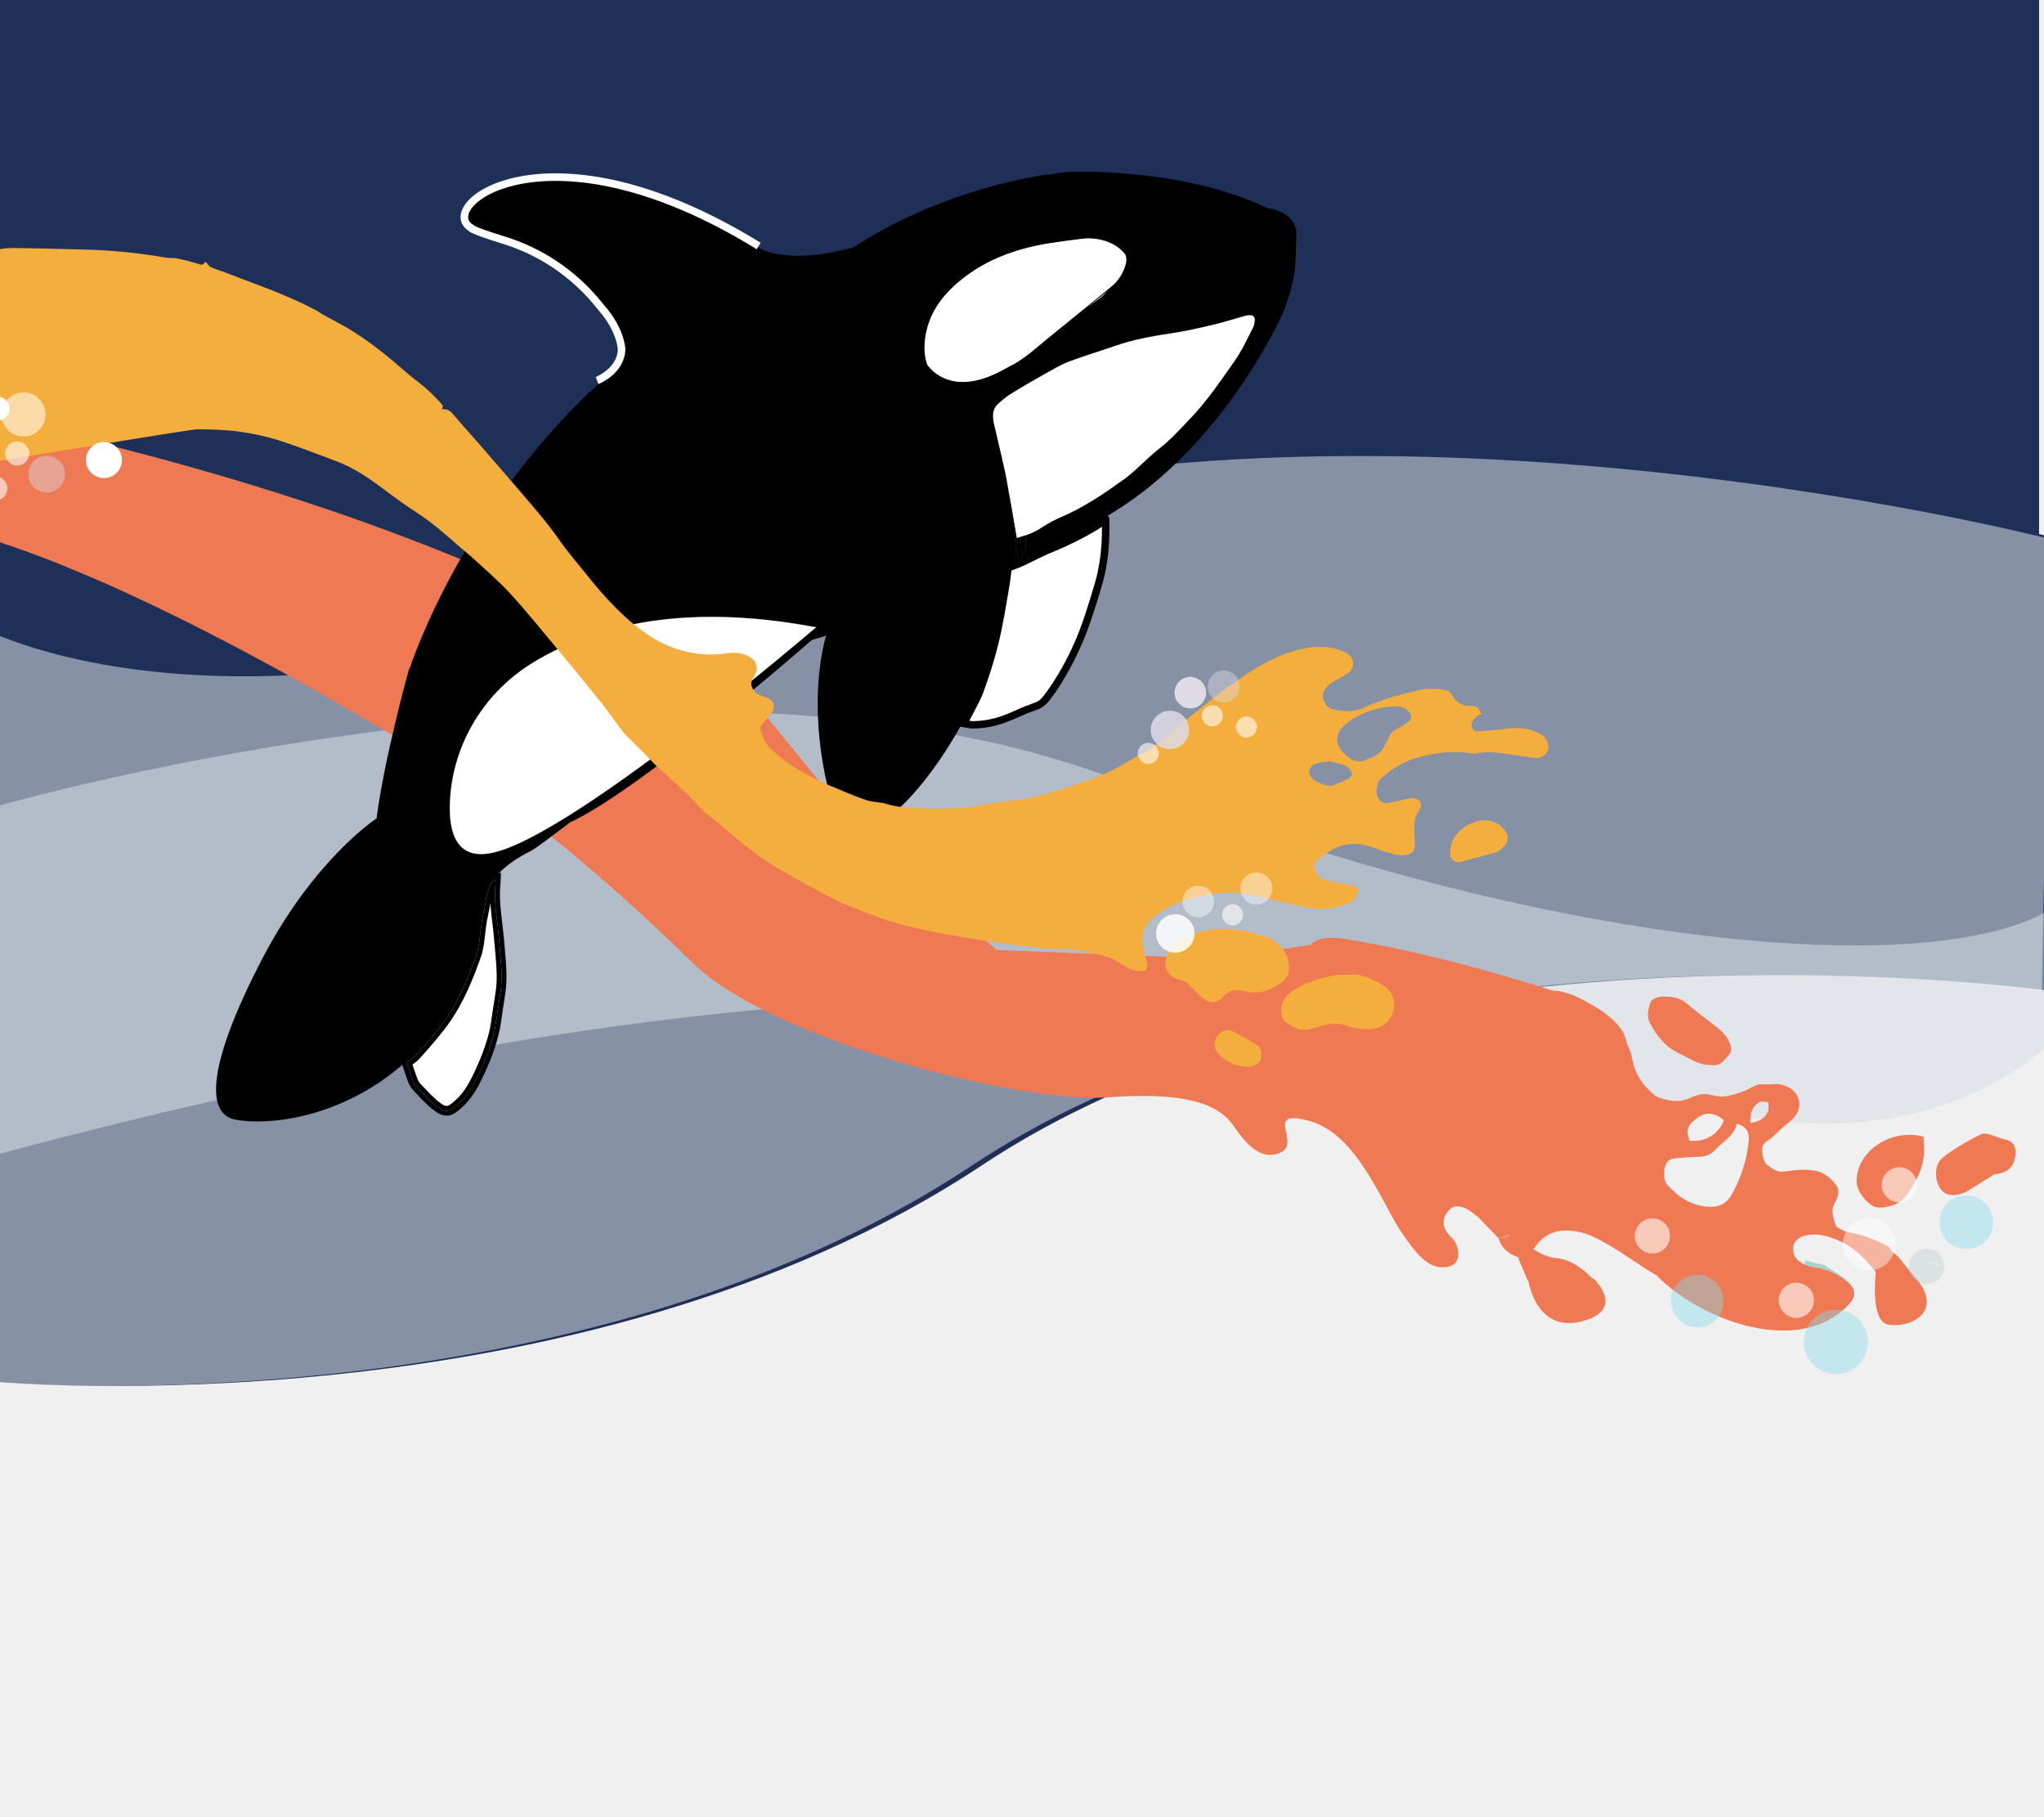
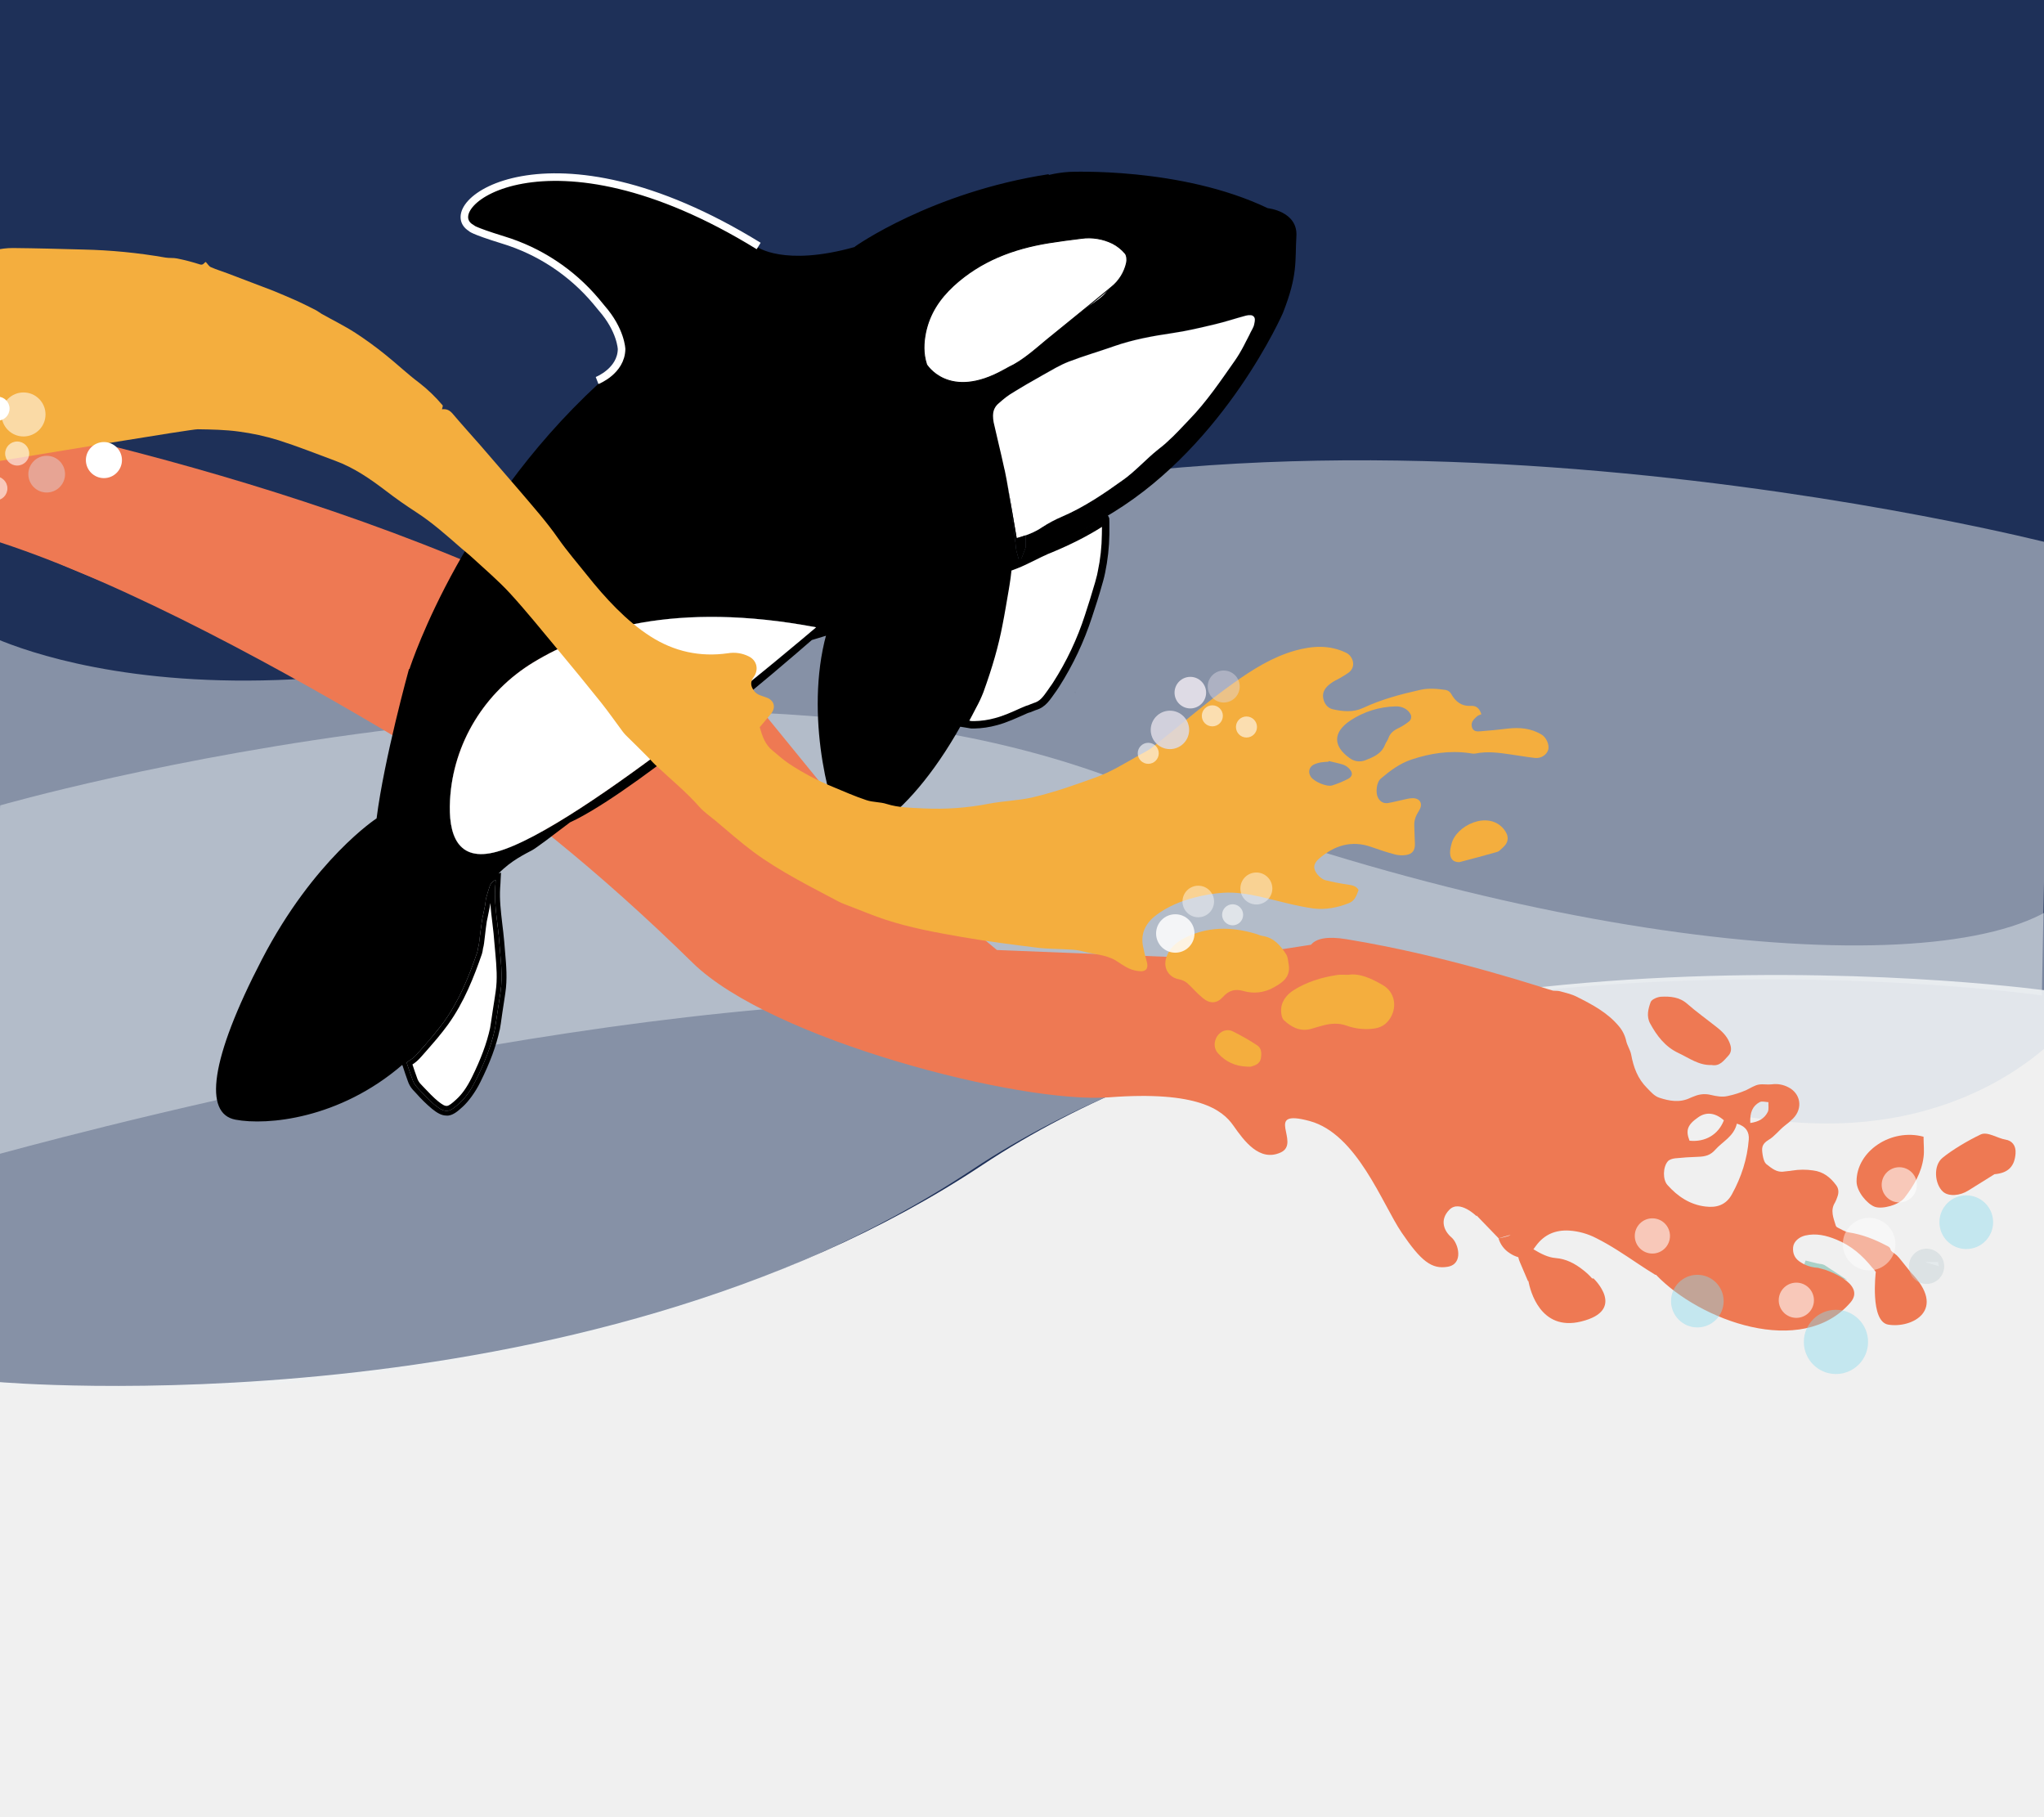
<svg xmlns="http://www.w3.org/2000/svg" width="1904" height="1692" viewBox="0 0 1904 1692">
  <g id="Layer_15" data-name="Layer 15">
-     <path d="M-10.6,855V-3h1910V497.4l19.6,4.7-8,421s-619-88-996,162-917,202-917,202L-5.1,855Z" fill="#1e3058" />
+     <path d="M-10.6,855V-3h1926V497.4c12.8,3,3.6,4.7,3.6,4.7l-8,421s-619-88-996,162-917,202-917,202L-5.1,855Z" fill="#1e3058" />
    <path d="M1927,954.1s-81.8,105-257.1,91-478.6-126-851.2-112S-20,1080.1-20,1080.1L.2,750.1s635.5-183,1047.7-21,791.5,189,879.1,105Z" fill="#d3dce5" opacity="0.5" />
-     <path d="M-11,1287.1s540,48,917-202,996-162,996-162l8-421s-719-185-1197,17-729,66-729,66Z" fill="#edf1f4" opacity="0.5" />
+     <path d="M-11,1291.1s540,48,917-202,996-162,996-162l8-421s-719-185-1197,17-729,66-729,66Z" fill="#edf1f4" opacity="0.5" />
    <path d="M1693.5,1180.8l5.5,1.5a8.4,8.4,0,0,0-4.7-1.4Z" fill="#aad1c7" stroke="#aad1c7" stroke-miterlimit="10" stroke-width="7.63" />
    <path d="M1681,1177.7a32.9,32.9,0,0,0,12.5,3.1Z" fill="#aad1c7" stroke="#aad1c7" stroke-miterlimit="10" stroke-width="7.63" />
    <path d="M-21.4,474.9c63.3,82.7,312.8,74.7,666.6,421.8,72.9,71.6,305.4,131.6,388,125.3s105.5,11.8,115.6,26.2,24.4,34.1,44.1,25.2-17-41.3,27.1-29.3,67.5,77.1,85.6,103.8,28.1,34.5,43,31.9,10.1-21.7,3.4-27.4-11.4-16-1.9-25.7,25.3,6,25.3,6v-.7l.2.2,20.4,21.1,11.1-3.2-.3.2c-1.5,1-3.6,1.3-5.5,1.9l-5.4,1.2a24.5,24.5,0,0,0,10.5,13.8,27.1,27.1,0,0,0,7.9,3.7,23.5,23.5,0,0,0,1.7,5.1c2.4,5.8,4.9,11.4,7.3,17.1h.4c1.7,8.9,11.1,47,49.1,37.7,42.9-10.5,11.6-40.1,11.6-40.1h-1.3a59.4,59.4,0,0,0-8.2-7.7c-8-6.4-16.4-10.6-25.8-11.3-7.3-.6-14.1-4.2-20.7-8.2.8-1.1,1.7-2.2,2.5-3.4,7.7-10.4,18.1-14.7,30.7-14a63.7,63.7,0,0,1,25.4,7.1c13.6,6.8,26.1,15.3,38.7,23.7,5.3,3.6,10.7,7,16.2,10.4h.7c40.6,42.5,135.7,78.2,181.1,25.8,15.5-18-24.4-30.8-24.4-30.8h-.3l-5.5-1.5a32.9,32.9,0,0,1-12.5-3.1,35,35,0,0,1-4.9-2.9c-4.6-3.3-6.3-7.8-5.8-13.2s5.7-9.6,11.3-10.9c10.2-2.3,19.5-.1,29,3.8,13.7,5.5,24.2,14.7,33.3,26a28.6,28.6,0,0,1,3.5,4.3h-.1s-5.6,46,11.6,48.9c22,3.7,55.7-13.5,20.7-49h.1l-10.8-13.4a21,21,0,0,0-4.4-4c-1.3-1.1-2.9-1.7-3.5-3.8s-2.3-2.7-3.9-3.5c-11-5.8-22.5-10.3-34.9-12.2-3.6-.6-7-2.8-10.4-4.5a3.3,3.3,0,0,1-1.8-1.9c-2.1-7.1-5.3-14.1-.7-21.4a33.5,33.5,0,0,0,2.3-5.5c1.4-3.8,1.2-7.6-1.3-10.8-5.4-7.2-11.8-12.4-21.3-13.6a63.7,63.7,0,0,0-19.5.1c-2.5.5-5,.5-7.5.9-6.9,1.2-11.7-3.1-16.4-6.7-2.1-1.6-3.1-5.3-3.6-8.3-1-6.3-1.5-10.3,5.5-14.5,5.3-3,10-9.3,14.9-13.1a70.7,70.7,0,0,0,7.8-6.7c9.7-9.8,6.9-23.7-4.6-29.3a25.6,25.6,0,0,0-15.2-2.6c-4,.5-8-.4-11.9.2s-7.9,3.3-11.7,5.1a87.1,87.1,0,0,1-17.5,5.6c-5.1,1.2-10.3.2-15.5-1a24.2,24.2,0,0,0-15,1c-1.5.6-3,1.1-4.5,1.8-9.6,4.6-19.1,2.9-28.6-.2-4.8-1.6-7.9-5.5-11.4-9-8.8-8.8-12.6-19.1-14.9-31.4-.8-4.1-3.6-8.2-4.5-12.2a31.8,31.8,0,0,0-6.8-13.9c-10.7-12.9-25.1-20.4-39.6-27.7-4.8-2.4-10.2-3.5-15.4-5-1.8-.5-3.8-.3-6.3-.5s-94.3-32-192.8-48c-17.7-2.9-28-.6-32.8,5.2l-85.5,13.2-207.1-8.3L811.3,786.7l-126.4-155L542.8,582.5,12.8,406.6Zm1627.2,568.5c-5.1,13.3-17.3,20.5-32,19-3.8-9.7-1.9-14.9,8.1-21.8C1589.4,1035.3,1597.8,1036.3,1605.8,1043.4Zm33.3-16.9c2.2-1.2,5.4-.1,8.2,0-.2,3,.6,6.7-.6,9.1-3.1,6.2-8.5,9.2-16.3,10.3C1629.9,1036.1,1632.6,1030,1639.1,1026.5Zm-85.5,55.1c1.4-1.7,4.4-2.5,6.9-2.8,7-.7,14.1-1.2,21.2-1.4s11.7-1.6,16.1-6.6c6.8-7.7,17.2-12.2,20.1-24.3,8.6,2.5,11.6,8,11.1,14.7-1.4,18.2-6.9,35.1-15.7,51.1-5.6,10.2-14.5,12.7-24.7,11.4-14.4-1.7-25.9-9.4-35.4-20.1C1548.7,1098.5,1549,1086.9,1553.6,1081.6Z" fill="#ee7953" />
    <path d="M1857.9,1093.6l-24.4,15.2c-7.7,4.9-18.5,5.9-23.8.9-7.5-7-9.1-24-.3-31.3s24-16.3,35.6-21.8c6.4-3,15.7,3.6,23.2,4.8,5.8.9,9.9,5.3,9.3,13C1876.6,1085.8,1871.2,1092.5,1857.9,1093.6Z" fill="#ee7953" />
    <path d="M1791.8,1058.7c0,7.2.8,13.2,0,19-1.8,14.4-9.1,26.6-17.7,37.8-5.2,6.8-20.6,10.9-27.6,8.5s-17-14.1-17.1-23.5C1729.2,1072.1,1761.7,1050.5,1791.8,1058.7Z" fill="#ee7953" />
    <path d="M1594.3,991.9c-11.8.5-21-6.6-31.1-11.3-12.2-5.8-19.9-16-26.1-27.4-3.6-6.6-1.8-13.6.5-19.9.9-2.5,6.2-4.8,9.7-5,8.7-.4,17.2.2,24.6,6.8s18.9,14.9,28.3,22.4c5.2,4.2,9.6,9,11.6,15.6,1.2,3.8.8,7.3-1.8,10.1C1605.8,987.6,1602.1,993.4,1594.3,991.9Z" fill="#ee7953" />
    <path d="M1806.1,1179.2c-4.6-1.3-8.8-2.2-12.7-3.9h11.9C1805.5,1176.3,1805.7,1177.6,1806.1,1179.2Z" fill="#fff" />
    <circle cx="1581.1" cy="1211.8" r="24.5" fill="#8adaed" opacity="0.44" />
    <circle cx="1539.2" cy="1151.1" r="16.4" fill="#fff" opacity="0.59" />
    <circle cx="1741.1" cy="1158.7" r="24.5" fill="#fff" opacity="0.44" />
    <circle cx="1710.2" cy="1249.8" r="29.9" fill="#8adaed" opacity="0.44" />
    <circle cx="1831.6" cy="1138.3" r="25" fill="#8adaed" opacity="0.44" />
    <circle cx="1794.6" cy="1179.4" r="16.4" fill="#c1cfd3" opacity="0.44" />
    <circle cx="1769.2" cy="1103.5" r="16.4" fill="#fff" opacity="0.59" />
    <circle cx="1673.3" cy="1211" r="16.4" fill="#fff" opacity="0.59" />
    <path d="M-49.2,381.4s393.8,69.1,656.4,228L528,787S148.2,530.1-62.3,488.4Z" fill="#ee7953" />
    <path d="M907.5,675.1h-2.6l-2.9-.5-3-.5h-1a6.7,6.7,0,0,0,1.3-3.1,25.9,25.9,0,0,1,1.7-3.3c.5-.9,1-1.7,1.4-2.6s2.4-4.8,3.7-7.2a107.1,107.1,0,0,0,6.6-14.1c8.5-23.5,14.2-43.2,17.7-61.9,2.1-11,4-22.2,5.8-33.1l.8-4.4c.7-4.3,1.3-8.8,1.8-13.8a2.3,2.3,0,0,1,1-1.7l1.1-.6.8-.4,4.3-1.6a166.1,166.1,0,0,0,16-7.3c4.1-2.1,8.4-4.3,12.8-6.1l3.6-1.5c20.2-8.4,37.5-17.5,51.5-26.9v2.3c.1,3.8.1,7.5,0,10.9A181.9,181.9,0,0,1,1026,533c-.2,1.1-.5,2.3-.8,3.4a22.5,22.5,0,0,1-.9,3.5l-.9,3.4c-3,10.6-6.3,20.9-9.4,30.5a278.9,278.9,0,0,1-30.1,63.7l-.4.6-1.2,1.8-1.2,1.7-2.2,3.1c-4.6,6.6-8,11.4-15.2,13.5a14,14,0,0,0-2.6,1l-2.3.9-3.5,1.2-3,1.4c-8.1,3.6-16.5,7.3-24.5,9.4a79.8,79.8,0,0,1-20.3,3Z" fill="#fff" />
    <path d="M1026.5,490.6c0,2.4,0,4.6-.1,6.8a174,174,0,0,1-3.8,34.8c-.2,1.2-.5,2.3-.7,3.4l-.9,3.4-.9,3.4c-3,10.5-6.3,20.8-9.4,30.3A270,270,0,0,1,981,635.6l-.4.6-1.2,1.8-1.1,1.5-2.2,3.2c-4.8,6.9-7.6,10.5-13.3,12.1l-3.1,1.2-1.9.8a20.3,20.3,0,0,0-3.9,1.4l-3.1,1.3c-7.9,3.6-16.2,7.3-23.9,9.3a76.8,76.8,0,0,1-19.4,2.8h-2.3l-2.3-.4,1.1-2a24.9,24.9,0,0,0,1.5-2.8l3.7-7.1a121,121,0,0,0,6.8-14.5c8.6-23.7,14.2-43.6,17.8-62.5,2.2-11,4-22.3,5.9-33.2l.7-4.3c.7-4.2,1.3-8.6,1.8-13.5h.2l.6-.2,4.2-1.6c5.7-2.2,11.1-4.9,16.4-7.5s8.3-4.2,12.5-6l3.7-1.5q26.9-11.2,46.7-23.8m4.4-11.2h-.2c-16.3,11.5-35.4,20.9-53.6,28.5l-3.7,1.5c-9.8,4.1-18.7,9.7-28.7,13.4l-4.2,1.6-1,.4a9.5,9.5,0,0,0-1.7,1,5.3,5.3,0,0,0-2.4,4.2q-.7,6.8-1.8,13.5c-2.1,12.5-4.2,25-6.6,37.4-4,21-10.3,41.4-17.5,61.4-2.7,7.3-6.9,14-10.2,21-1,2-2.8,4.6-3.6,7.1.8.2-3.9,5.9-3,6s4.7.9,6,1,5.3,1,6,1h2.8a86.8,86.8,0,0,0,21.2-3.1c9.2-2.4,19-7,28-11a15.1,15.1,0,0,1,3-1l5-2c9.6-2.7,13.4-9.8,19.3-17.9l1.2-1.8,1.6-2.4a281.7,281.7,0,0,0,30.4-64.5c3.4-10.2,6.7-20.4,9.5-30.6.4-1.2.7-2.3,1-3.5l.9-3.5c.3-1.2.6-2.4.8-3.6a190.1,190.1,0,0,0,4-36.1V486.5c0-1.2-.1-2.4-.1-3.7h0c-.6-2.1-1.8-3.4-2.4-3.4Z" />
    <path d="M466.2,924.3c-1.4,9.4-2.9,18.9-4.3,28.4-.2,1.9-.6,3.9-.9,5.8-3.6,16.5-10,32-17.6,47.3-4,8.1-8.7,15.6-15.3,21.6-9.3,8.5-12.7,10-22.9,1.9-6.3-5.1-11.7-11.3-17.2-17.2a19.7,19.7,0,0,1-3.8-6.6c-1.9-5.2-3.6-10.4-5.5-16,3.1-2.1,6.4-4,8.7-6.6l8.7-9.8c2.5-2.9,5-5.7,7.4-8.7s6.8-8.3,10-12.7c14.1-19.6,23.2-41.9,31-64.7a23.9,23.9,0,0,0,.9-4.5,24.9,24.9,0,0,0,.9-4.6c.9-7,1.6-13.9,2.7-20.8a5.9,5.9,0,0,0,.2-1.3c.6-2.7,1.2-5.3,1.7-8a79.4,79.4,0,0,0,1.5-8.5,9.9,9.9,0,0,1,.3-2.4c.9-3.7,2.1-7.3,3.3-11a9.4,9.4,0,0,1,5.7-6.3c-.1,2.7-.2,4.8-.4,6.8-1.1,17.2,2.6,34,3.8,51S468.6,908.6,466.2,924.3Z" fill="#fff" />
    <path d="M448.8,215.8a28.6,28.6,0,0,1-9.9-3.5,25.2,25.2,0,0,0,10.7,4.1,174.2,174.2,0,0,1,45.9,14.9A166.5,166.5,0,0,0,448.8,215.8Zm16.3,661.6c-1.2-17-4.9-33.8-3.8-51,.2-2,.3-4.1.4-6.8a9.4,9.4,0,0,0-5.7,6.3c-1.2,3.7-2.4,7.3-3.3,11a9.9,9.9,0,0,0-.3,2.4,79.4,79.4,0,0,1-1.5,8.5c-.5,2.7-1.1,5.3-1.7,8a5.9,5.9,0,0,1-.2,1.3c-1.1,6.9-1.8,13.8-2.7,20.8a24.9,24.9,0,0,1-.9,4.6,23.9,23.9,0,0,1-.9,4.5c-7.8,22.8-16.9,45.1-31,64.7-3.2,4.4-6.6,8.6-10,12.7s-4.9,5.8-7.4,8.7l-8.7,9.8c-2.3,2.6-5.6,4.5-8.7,6.6,1.9,5.6,3.6,10.8,5.5,16a19.7,19.7,0,0,0,3.8,6.6c5.5,5.9,10.9,12.1,17.2,17.2,10.2,8.1,13.6,6.6,22.9-1.9,6.6-6,11.3-13.5,15.3-21.6,7.6-15.3,14-30.8,17.6-47.3.3-1.9.7-3.9.9-5.8,1.4-9.5,2.9-19,4.3-28.4C468.6,908.6,466.2,893,465.1,877.4Zm-3.4,46.2-1.2,8c-1.1,6.7-2.1,13.6-3.1,20.4-.2,1.7-.5,3.5-.9,5.6-3.1,14.1-8.5,28.7-17.1,46.1-4.5,9-9,15.4-14.4,20.3-3.8,3.5-6.6,5.8-8.6,6s-4.3-1.1-8.3-4.3-9.4-8.8-13.8-13.5l-3-3.2a14.9,14.9,0,0,1-2.8-5.1c-1.5-4.1-2.9-8.2-4.3-12.5a34.4,34.4,0,0,0,6.6-5.5l2.1-2.3,6.6-7.5,7.5-8.7c3.9-4.7,7.3-9,10.2-13,15.2-21,24.5-45.1,31.7-65.9a29.5,29.5,0,0,0,1-5,40,40,0,0,0,1-5l.9-7.5c.5-4.3,1-8.8,1.7-13.2.1-.3.1-.5.2-.8l.4-1.9c.4-2.1.9-4.2,1.3-6.4s1.1-5,1.4-7.7c.4,6.8,1.2,13.4,2,19.9s1.3,11.2,1.7,16.8l.9,9.9C462.5,900,463.5,911.7,461.7,923.6ZM568.9,298.3c-2.7-3.7-5.5-7.5-8.5-11.3,2.9,3.9,5.6,7.9,8.1,11.9,6.9,11,9.8,19.6,10.5,26.3C579.2,317.8,576.5,308.9,568.9,298.3ZM760.1,584.2C629,559.5,547.2,586.4,497,616.8c-45.4,27.5-75,75.4-77.8,128.5-1.7,31.5,6.6,58.1,43.4,48C540.4,772,750.9,592.1,759.9,584.5l.3-.3Zm277.3-337.5c-4.5-5.1-9.7-8.8-16.5-9.7l-22.2-3.1c-11.1,1.3-22.8,2.1-34.2,4.2-8.2,1.5-16.1,4.9-24.1,7.5L921.6,252a107,107,0,0,0-31.2,17.2,39,39,0,0,0-13.7,19c-1.2,3.5-2.7,7-3.8,10.5-3.1,9.7-1.2,18.5,5.6,26a62,62,0,0,0,10.6,9.9c6.8,4.7,14.5,3.2,21.8,1.5a121.3,121.3,0,0,0,30-11.4c10.7-5.6,22-10.2,32.8-15.6,5.8-2.9,11.1-6.8,16.8-10.1s11.5-6.1,16.9-9.6c7.1-4.5,14.5-8.9,20.5-14.6s8.5-11,11.8-17.1C1041.6,254.1,1040.3,250,1037.4,246.7Zm130.5,48.1c-1.3-1.5-3.7-1.8-7.4-.9-9.7,2.6-19.2,5.8-29,8.1-13.1,3.1-26.4,6.3-39.7,8.2-18.3,2.7-36.4,6-53.9,12.1-14.1,5-28.5,9.1-42.5,14.5-8.2,3.2-15.9,7.9-23.6,12.2-10.4,5.8-20.7,11.8-30.8,18.1a64.4,64.4,0,0,0-7.2,5.4l-3.8,3.3a13.9,13.9,0,0,0-4.9,9.6c0,.5-.1,1-.1,1.6a33.6,33.6,0,0,0,.6,6.3l4.5,19.4c2.7,8.6,5.3,21,7.6,34.2h0l2.1,12.2c.7,3.8,1.3,7.7,2,11.5,1.7,10,3.4,20.1,5.2,30.5,8.6-2.4,16.5-5.2,23.8-10.2a118.3,118.3,0,0,1,18.6-9.9c20.7-8.9,39.2-21.5,57.4-34.6,1.5-1.1,3-2.2,4.4-3.4,9.2-7.3,17.2-16,26.3-23.4l2.1-1.7,1.5-1.2.8-.6,3.1-2.6,2.1-1.9c7.3-6.5,13.9-13.8,20.7-20.9,16.2-16.7,29.1-35.9,42.4-54.8,1.5-2.1,2.9-4.3,4.2-6.5s2.9-5,4.2-7.5,1.6-3,2.3-4.5l1-1.9,2-3.9.9-1.9c.7-1.2,1.4-2.5,2-3.8a14.7,14.7,0,0,0,1-2.2c.2-.6.3-1.2.5-1.8s.1-.4.1-.6C1169.1,298.3,1168.9,296.1,1167.9,294.8Z" />
    <path d="M947,501.2c-1.8-10.4-3.5-20.5-5.2-30.5-.7-3.8-1.3-7.7-2-11.5L937.7,447c5.3,30.7,9,65.4,9,65.4l2.9,10.6.8-.4,4.8-12.6V498.6C952.6,499.6,949.8,500.4,947,501.2Z" />
    <path d="M1180.9,193.9C1100,155.2,996,160.1,996,160.1a108.7,108.7,0,0,0-19.2,2.9l.2-.8c-109.7,16.9-180.7,67.5-180.7,67.5v.3c-66.3,18.7-91.5-.3-91.5-.3-192.4-119.8-296.5-39.1-266-17.4h.1a28.6,28.6,0,0,0,9.9,3.5,166.5,166.5,0,0,1,46.7,15.5h.1c27.9,13.7,48.9,33.9,64.8,55.5h0c3,3.8,5.8,7.6,8.5,11.3,7.6,10.6,10.3,19.5,10.1,26.9,1.7,16-9.2,21.3-9.2,21.3-136.5,119.2-186.5,271-188.4,276.9h0l-.4-.2s-23.2,83.7-30.2,139.2c0,0-58.4,38-106.9,131.5s-54.1,143.5-24.6,149.1,96.9-.6,155.4-51l.6,1.6c1.5,4.7,3,9.1,4.6,13.5a23.1,23.1,0,0,0,4.7,8.1l3,3.2a135.4,135.4,0,0,0,14.8,14.5c4.7,3.8,8.9,6.3,13.5,6.3h1.7c4.8-.6,8.8-4,13.6-8.4s11.4-12.9,16.3-22.9c9-18.1,14.7-33.5,17.9-48.4h.1c.4-2.2.7-4.2,1-6,.9-6.8,2-13.7,3-20.3l1.2-8c2-13,.9-25.8-.2-38.2-.3-3.2-.6-6.5-.8-9.7-.5-5.8-1.2-11.7-1.9-17.3-1.3-11.4-2.6-22.1-1.9-33.1l.3-4.3a21.8,21.8,0,0,1,.1-2.5l.4-7.2-2.3.9c11.5-12.1,25.7-18.7,31.2-21.7,3.5-1.8,18.2-12.9,35.4-26l6-2.9c64.3-33.2,192.7-143.8,219.2-166.9l13.2-4-1.5,5.8c-17.8,76.4,7.3,162.7,18.5,176.8s71-17.6,124.5-129.4c19.6-41,26.7-81.2,27.6-117.1l10.7-2.2,1.2-3.4-.8.4-2.9-10.6s-3.7-34.7-9-65.4l2.1,12.2c.7,3.8,1.3,7.7,2,11.5,1.7,10,3.4,20.1,5.2,30.5,2.8-.8,5.6-1.6,8.3-2.6l.9-127.6-17.3-2.5a15.3,15.3,0,0,1,2.1-1.4c10.1-6.3,20.4-12.3,30.8-18.1,7.7-4.3,15.4-9,23.6-12.2,14-5.4,28.4-9.5,42.5-14.5,17.5-6.1,35.6-9.4,53.9-12.1,13.3-1.9,26.6-5.1,39.7-8.2,9.8-2.3,19.3-5.5,29-8.1,3.7-.9,6.1-.6,7.4.9s1.2,3.5.5,6.6c0,.2-.1.4-.1.6s-.3,1.2-.5,1.8a14.7,14.7,0,0,1-1,2.2c-.6,1.3-1.3,2.6-2,3.8l-.9,1.9-2,3.9-1,1.9c-.7,1.5-1.5,3-2.3,4.5s-2.7,5.1-4.2,7.5-2.7,4.4-4.2,6.5c-13.3,18.9-26.2,38.1-42.4,54.8-6.8,7.1-13.4,14.4-20.7,20.9l-2.1,1.9-3.1,2.6-.8.6-1.5,1.2-2.1,1.7c-9.1,7.4-17.1,16.1-26.3,23.4-1.4,1.2-2.9,2.3-4.4,3.4-18.2,13.1-36.7,25.7-57.4,34.6a118.3,118.3,0,0,0-18.6,9.9,67.5,67.5,0,0,1-15.5,7.6V510l-4.8,12.6c35.8-14.2,86.3-45.3,86.3-45.3C1142.2,412.6,1195,291.6,1195,291.6c14.2-36,11.2-48.5,12.6-71.7S1180.9,193.9,1180.9,193.9ZM465.1,877.4c1.1,15.6,3.5,31.2,1.1,46.9-1.4,9.4-2.9,18.9-4.3,28.4-.2,1.9-.6,3.9-.9,5.8-3.6,16.5-10,32-17.6,47.3-4,8.1-8.7,15.6-15.3,21.6-9.3,8.5-12.7,10-22.9,1.9-6.3-5.1-11.7-11.3-17.2-17.2a19.7,19.7,0,0,1-3.8-6.6c-1.9-5.2-3.6-10.4-5.5-16,3.1-2.1,6.4-4,8.7-6.6l8.7-9.8c2.5-2.9,5-5.7,7.4-8.7s6.8-8.3,10-12.7c14.1-19.6,23.2-41.9,31-64.7a23.9,23.9,0,0,0,.9-4.5,24.9,24.9,0,0,0,.9-4.6c.9-7,1.6-13.9,2.7-20.8a5.9,5.9,0,0,0,.2-1.3c.6-2.7,1.2-5.3,1.7-8a79.4,79.4,0,0,0,1.5-8.5,9.9,9.9,0,0,1,.3-2.4c.9-3.7,2.1-7.3,3.3-11a9.4,9.4,0,0,1,5.7-6.3c-.1,2.7-.2,4.8-.4,6.8C460.2,843.6,463.9,860.4,465.1,877.4ZM759.9,584.5c-9,7.6-219.5,187.5-297.3,208.8-36.8,10.1-45.1-16.5-43.4-48,2.8-53.1,32.4-101,77.8-128.5,50.2-30.4,132-57.3,263.1-32.6h.1Zm279.8-326.8c-3.3,6.1-6.9,12.4-11.8,17.1s-13.4,10.1-20.5,14.6c-5.4,3.5-11.3,6.4-16.9,9.6s-11,7.2-16.8,10.1c-10.8,5.4-22.1,10-32.8,15.6a121.3,121.3,0,0,1-30,11.4c-7.3,1.7-15,3.2-21.8-1.5a62,62,0,0,1-10.6-9.9c-6.8-7.5-8.7-16.3-5.6-26,1.1-3.5,2.6-7,3.8-10.5a39,39,0,0,1,13.7-19A107,107,0,0,1,921.6,252l18.8-6.4c8-2.6,15.9-6,24.1-7.5,11.4-2.1,23.1-2.9,34.2-4.2l22.2,3.1c6.8.9,12,4.6,16.5,9.7C1040.3,250,1041.6,254.1,1039.7,257.7Z" />
    <path d="M1168.4,301.4c0,.2-.1.4-.1.6s-.3,1.2-.5,1.8a14.7,14.7,0,0,1-1,2.2c-.6,1.3-1.3,2.6-2,3.8l-.9,1.9-2,3.9-1,1.9c-.7,1.5-1.5,3-2.3,4.5s-2.7,5.1-4.2,7.5-2.7,4.4-4.2,6.5c-13.3,18.9-26.2,38.1-42.4,54.8-6.8,7.1-13.4,14.4-20.7,20.9l-2.1,1.9-3.1,2.6-.8.6-1.5,1.2-2.1,1.7c-9.1,7.4-17.1,16.1-26.3,23.4-1.4,1.2-2.9,2.3-4.4,3.4-18.2,13.1-36.7,25.7-57.4,34.6a118.3,118.3,0,0,0-18.6,9.9c-7.3,5-15.2,7.8-23.8,10.2-1.8-10.4-3.5-20.5-5.2-30.5-.7-3.8-1.3-7.7-2-11.5L937.7,447h0c-.6-2.9-1.1-5.7-1.7-8.6-.2-.6-.3-1.3-.5-2-1.7-7.9-3.5-15.7-5.4-23.6l-4.5-19.4a33.6,33.6,0,0,1-.6-6.3c0-.6.1-1.1.1-1.6a13.9,13.9,0,0,1,4.9-9.6l3.8-3.3a64.4,64.4,0,0,1,7.2-5.4c10.1-6.3,20.4-12.3,30.8-18.1,7.7-4.3,15.4-9,23.6-12.2,14-5.4,28.4-9.5,42.5-14.5,17.5-6.1,35.6-9.4,53.9-12.1,13.3-1.9,26.6-5.1,39.7-8.2,9.8-2.3,19.3-5.5,29-8.1,3.7-.9,6.1-.6,7.4.9S1169.1,298.3,1168.4,301.4Z" fill="#fff" />
    <path d="M1039.7,257.7c-3.3,6.1-6.9,12.4-11.8,17.1s-13.4,10.1-20.5,14.6c-5.4,3.5-11.3,6.4-16.9,9.6s-11,7.2-16.8,10.1c-10.8,5.4-22.1,10-32.8,15.6a121.3,121.3,0,0,1-30,11.4c-7.3,1.7-15,3.2-21.8-1.5a62,62,0,0,1-10.6-9.9c-6.8-7.5-8.7-16.3-5.6-26,1.1-3.5,2.6-7,3.8-10.5a39,39,0,0,1,13.7-19A107,107,0,0,1,921.6,252l18.8-6.4c8-2.6,15.9-6,24.1-7.5,11.4-2.1,23.1-2.9,34.2-4.2l22.2,3.1c6.8.9,12,4.6,16.5,9.7C1040.3,250,1041.6,254.1,1039.7,257.7Z" fill="#fff" />
    <path d="M760.2,584.2l-.3.3c-9,7.6-219.5,187.5-297.3,208.8-36.8,10.1-45.1-16.5-43.4-48,2.8-53.1,32.4-101,77.8-128.5,50.2-30.4,132-57.3,263.1-32.6Z" fill="#fff" />
    <path d="M955.3,498.6V510l-4.8,12.6-.8.4-2.9-10.6s-3.7-34.7-9-65.4l2.1,12.2c.7,3.8,1.3,7.7,2,11.5,1.7,10,3.4,20.1,5.2,30.5C949.8,500.4,952.6,499.6,955.3,498.6Z" />
    <path d="M706.7,229.1c-196.4-121-301.7-37.5-267.9-16.8,0,0,.1,2,29.9,11.2a182.3,182.3,0,0,1,86.5,57.1l5.2,6.3c18.1,20.6,18.6,38.3,18.6,38.3-.4,20.5-22.8,29.2-22.8,29.2" fill="none" stroke="#fff" stroke-miterlimit="10" stroke-width="7.04" />
    <path d="M1049.4,244.8a40.3,40.3,0,0,1-14.2,22.7c-19.9,16.5-40.1,32.7-60.1,49-6.8,5.6-13.4,11.5-20.5,16.6a99.7,99.7,0,0,1-10.2,6.6c-2.7,1.3-5.7,2.9-9.1,4.8-52.1,29.2-72.4-5.3-72.4-5.3h-.2l.3-.2c-3.1-9.8-2.8-19.4-.8-29.3,3.7-17.6,12.8-31.3,25.9-43.5,25.3-23.2,55.5-34.6,88.6-40,10.2-1.6,20.4-3,30.5-4.2a50.5,50.5,0,0,1,29.2,4.7,38.4,38.4,0,0,1,11.6,9.2C1049.7,237.8,1050,242,1049.4,244.8Z" fill="#fff" stroke="#000" stroke-miterlimit="10" stroke-width="0.88" />
    <path d="M1001.3,644.9l.3.3v-.3Z" />
    <path d="M-30.2,434.2c69.3-11.3,208.8-34.6,214.4-34.4,12.7.2,25.4.4,38,2.1a226.5,226.5,0,0,1,37.2,8.1c17.9,5.7,35.4,12.7,53,19.2s32.4,16.8,47,27.9c9.1,7,18.5,13.6,28.1,19.8,15.2,9.8,28.7,21.9,42.2,33.7,3.4,3,7,5.7,10.2,8.7,11.8,10.9,24.1,21.3,34.9,33,15.4,16.8,29.7,34.6,44.3,52.1s27.3,33.1,40.8,49.9c7,8.8,13.4,18,20.1,27,.9,1.2,1.9,2.3,2.9,3.4,6.5,6.4,13,12.7,19.4,19.2,2.8,2.7,5.3,5.8,8.2,8.5,13.8,13,28.5,24.9,41.1,39.2,4.3,4.8,9.8,8.6,14.8,12.7,11.8,9.9,23.4,20.2,35.8,29.4,24.6,18.1,52,31.6,78.8,45.9,3.8,2,7.9,3.3,11.9,4.9,10.5,4,20.8,8.4,31.5,11.9,23.3,7.7,47.5,12.1,71.7,16.3s46.5,7,69.8,9.9c10.4,1.3,20.9,1.1,31.4,1.8a52.2,52.2,0,0,1,11.1,1.6c10.3,2.9,21.3,2.9,30.8,8.5,4.1,2.5,7.9,5.4,12.2,7.4a30.7,30.7,0,0,0,11.5,2.7c5.3-.1,6.8-3.4,5.4-8.7a153.1,153.1,0,0,1-3.7-15.2c-2.2-12.2,3.3-21.6,12.5-28.5,10.7-8,23.1-13.1,36.1-16.4a140.4,140.4,0,0,1,25.8-4.3c11.7-.8,23.3,1.1,34.7,3.6,16.6,3.8,33,8.7,49.7,11,11,1.4,22.5-.7,33.2-5,5.5-2.2,7.1-7.2,8.9-12.2-2.3-4.1-6.3-4.4-10.3-5.1a200.6,200.6,0,0,1-20.5-4c-2.7-.7-5.4-2.9-7.2-5-4.7-5.6-4.3-10.3,1.2-15.1,14.2-12.2,30.1-17.4,48.6-10.9,7.3,2.6,14.6,5,22.1,7a26,26,0,0,0,10.4.5c5.9-.9,8.4-4.4,8.2-10.5s-.5-11.5-.6-17.3,2-9.5,4.6-13.8c3.7-6,.9-11.3-6.1-11.3-3.4,0-6.9,1.1-10.3,1.8s-8.3,2-12.5,2.7-7.7-1.2-9.7-5.4-1.4-13.8,2.9-17.4c8.6-7.3,17.5-14,28.5-17.7,17.5-5.8,35.3-8.6,53.8-6,2,.3,4.1.8,5.9.4,11.1-2.3,22.1-.7,32.9.9,7.4,1,14.8,2.4,22.3,3.2,5.6.7,10.9-2.7,12.4-7.4s-1.8-11.7-5.9-14.2c-9.9-6.1-20.7-7-31.9-5.7-8.4,1-16.9,1.9-25.4,2.5-3.2.3-6.7.2-7.8-4s1.3-6.7,3.8-9.1,3.4-1.9,5-2.8c-1.8-5.4-4.5-8-9.6-7.8-9,.5-14.5-3.9-18.6-11.3a7.5,7.5,0,0,0-5-3.5c-7.8-1.1-15.7-1.9-23.7-.1-18.3,4.1-36.3,8.9-53.4,16.9-9,4.2-18.7,3.3-28,1.2-5-1.1-8.3-5.4-9.1-10.9s2.4-9.6,6.4-12.7,6.5-3.8,9.7-5.7,5.2-3.1,7.6-4.8c7.6-5.7,4-15.5-2.2-18.5-15.6-7.6-31.6-6.5-47.5-2.1-21.3,6-39.6,17.6-57.5,30.3-13.1,9.3-25.6,19.2-38,29.3s-25.4,20.9-38.3,31c-3.7,2.9-8.1,4.8-12.2,7.2-12.9,7.3-25.6,15.2-39.7,20.3-19.2,7-38.5,13.8-58.4,18.5-13.4,3.2-27.4,3.4-41,6a252.8,252.8,0,0,1-61.4,4.4c-11.3-.6-22.8-.6-34-4.1-6.1-2-12.9-1.5-19-3.6-10.6-3.5-20.9-8.1-31.3-12.4a234.2,234.2,0,0,1-40.8-21.6c-5.4-3.6-10.3-8.1-15.3-12.2-6.8-5.4-9.5-13.2-11.9-21.7l10.4-12.4c4.9-6,3.2-12.6-4.2-15.3-4.2-1.6-8.7-2.2-11.6-6.3s-3.8-7.9-.2-12.8c4.9-6.8,3-15.4-4.5-19.1a31.5,31.5,0,0,0-19.5-3c-25.9,3.7-50.1-1.5-72.4-15.8s-41.9-35.6-59.1-57.2c-8.9-11.2-18.3-22-26.5-33.7-10.9-15.7-23.5-29.8-35.8-44.3l-36.8-42.6c-8.6-9.8-17.3-19.4-25.7-29.3-2.7-3.2-5.5-4.9-10.1-4.3.3-1.6,1.1-3.2.6-3.7a143.2,143.2,0,0,0-21.7-20.9c-11-8.2-21-17.8-31.8-26.4A339.1,339.1,0,0,0,331,310c-10.1-6.5-20.9-11.8-31.4-17.7-1.9-1.1-3.7-2.6-5.7-3.6-5.5-2.8-11.1-5.6-16.7-8.2-7.5-3.3-15.1-6.6-22.7-9.7l-42.8-16.3c-5.1-1.9-10.3-3.5-15.3-5.7-1.8-.8-2.9-2.9-4.7-4.8-1.4.3-2.2,3.3-5.4,2.3a190.7,190.7,0,0,0-21-5.5c-3.6-.8-7.5-.3-11.1-.9a509.6,509.6,0,0,0-76.9-7.5c-21.8-.6-43.5-1.2-65.3-1.4a70.8,70.8,0,0,0-17.1,2.1c-8,1.8-15.8,4.6-23.7,6.5M1258.1,670.9a79.5,79.5,0,0,1,41.7-13c6.6-.3,12.3,3,14.4,7.9a5.5,5.5,0,0,1-1.9,6.3,51.8,51.8,0,0,1-9.1,5.8c-4.6,2.1-8.2,4.7-9.9,9.6-.7,2.1-2.3,3.9-3.1,6-3.3,8.7-11.1,11.7-18.7,14.7a15.2,15.2,0,0,1-14.4-2.2C1241.9,695.1,1241.1,682.2,1258.1,670.9Zm-33,40.6a28.5,28.5,0,0,1,5-1.4c2.4-.4,4.9-.5,7.4-.7.1-.2.1-.4.2-.6,4.6,1.1,9.2,2,13.6,3.4a14.9,14.9,0,0,1,5.5,3.7c3.7,3.8,3.3,7.3-1.4,9.7a94.7,94.7,0,0,1-14.4,5.9c-5.2,1.6-17-3.5-20-8.1S1219.6,713.5,1225.1,711.5Z" fill="#f4ae3e" />
    <path d="M1204.9,922.3c12.1-7.7,26-12,40.4-14.2,2.7-.5,5.6-.2,10.6-.2,10.7-1.7,21.8,3.5,32.4,9.7s13.4,19.4,7,30.2c-4,6.6-9.2,9.7-17.4,10.4a53.8,53.8,0,0,1-23.4-2.9c-7.5-2.7-14.8-2.2-22.2-.2-3.6.9-7.2,2.1-10.8,3.1-10.2,2.9-18.4-1.4-25.5-8-1.8-1.6-2.4-5-2.6-7.6C1192.7,933.4,1198.3,926.5,1204.9,922.3Z" fill="#f4ae3e" />
    <path d="M1102.7,874c21.6-11.2,44-11.1,66.7-4.4,2.3.6,4.4,1.8,6.7,2.1,10.6,1.6,16.8,9,22,17.2,1.8,2.8,1.8,6.9,2.5,10.4,1.3,11.2-6.5,16.1-14.2,20.4a36.3,36.3,0,0,1-28.1,3.3c-8-2.3-13.7-.5-19.2,5.6s-12,6.5-18.6,1-9.6-9.5-14.6-14a17.3,17.3,0,0,0-7.5-3.5c-9.2-1.6-14.6-9.6-12.4-18.7S1094.7,878.2,1102.7,874Z" fill="#f4ae3e" />
    <path d="M1399.9,789.4c-1.8,1.6-3.5,3.6-5.5,4.1-11.7,3.4-23.4,6.4-35.1,9.5-6.4,0-9.3-4-8.4-11.6a44.8,44.8,0,0,1,1.1-5c3.9-17.5,34.2-32,48.8-14.2C1405.7,778.3,1405.8,784.2,1399.9,789.4Z" fill="#f4ae3e" />
    <path d="M1171.1,973.6a208,208,0,0,0-22.9-13.1c-5.4-2.6-11.4-.1-14.4,4.6s-3.5,11.1.7,15.8c7.2,8.1,16.3,12.1,27,12.5,1.4,0,2.9.3,4.1-.1,4.1-1.1,8.1-2.9,8.9-7.6S1175.2,976.3,1171.1,973.6Z" fill="#f4ae3e" />
    <circle cx="96.8" cy="428.5" r="16.8" fill="#fff" />
    <circle cx="21.9" cy="386" r="20.5" fill="#fff" opacity="0.54" />
    <circle cx="43.5" cy="441.6" r="17.1" fill="#dedbe5" opacity="0.44" />
    <circle cx="-2.3" cy="380.6" r="11.2" fill="#fff" />
    <circle cx="-4.3" cy="454.9" r="11.2" fill="#fff" opacity="0.59" />
    <circle cx="16" cy="422.4" r="11.2" fill="#fff" opacity="0.59" />
    <circle cx="1108.8" cy="645.1" r="14.7" fill="#dedbe5" />
    <circle cx="1089.8" cy="679.8" r="17.9" fill="#dedbe5" opacity="0.85" />
    <circle cx="1139.9" cy="639.4" r="14.9" fill="#dedbe5" opacity="0.44" />
    <circle cx="1161.1" cy="677.1" r="9.8" fill="#fff" opacity="0.59" />
    <circle cx="1129.3" cy="666.7" r="9.8" fill="#fff" opacity="0.59" />
    <circle cx="1069.6" cy="701.6" r="9.8" fill="#fff" opacity="0.59" />
    <circle cx="1116.2" cy="839.6" r="14.7" fill="#fff" opacity="0.44" />
    <circle cx="1094.8" cy="869.4" r="17.9" fill="#fff" opacity="0.85" />
    <circle cx="1170.3" cy="827.5" r="14.9" fill="#fff" opacity="0.44" />
    <circle cx="1148.2" cy="852" r="9.8" fill="#fff" opacity="0.59" />
  </g>
</svg>
